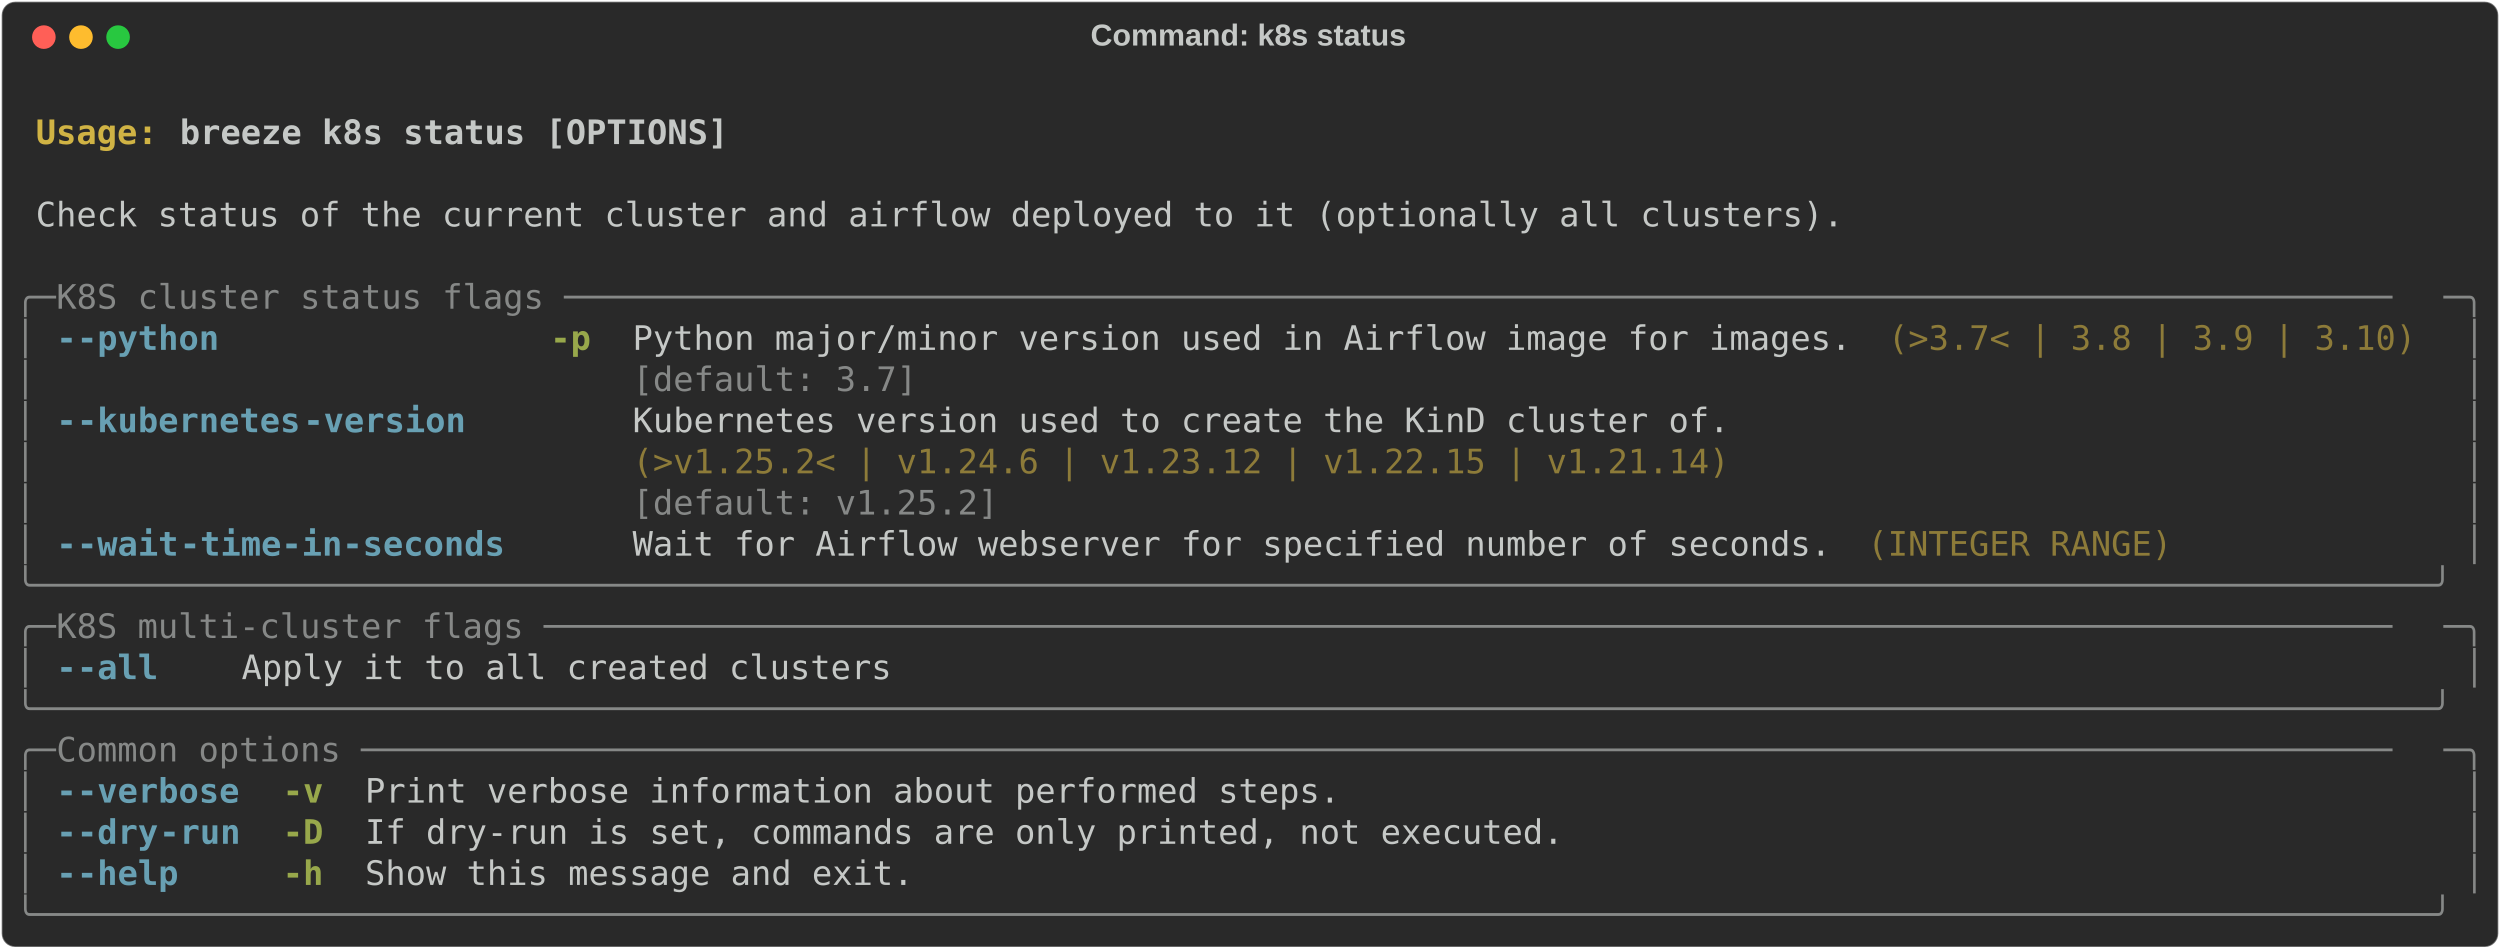
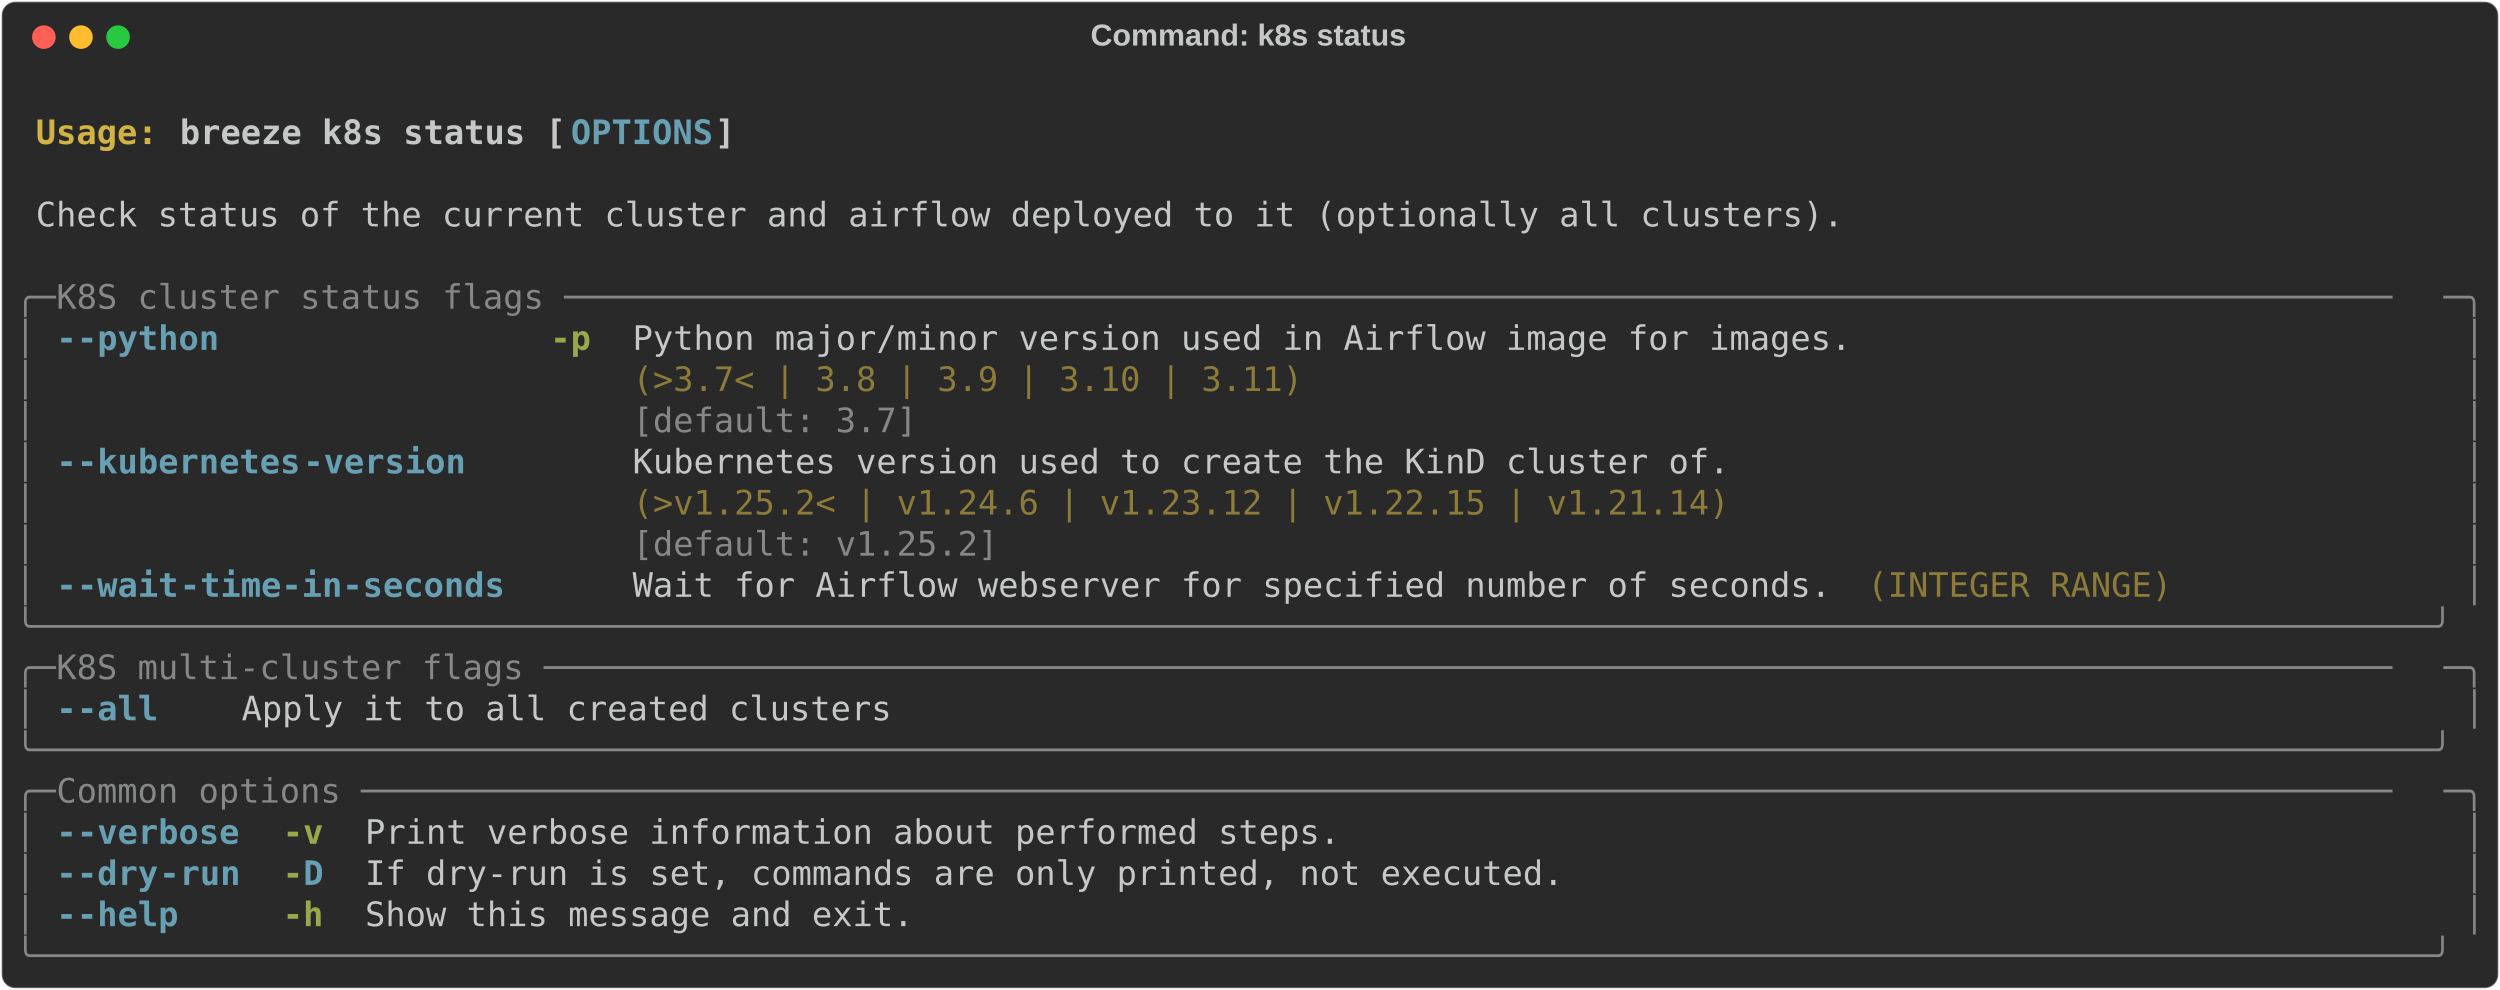
- <svg xmlns="http://www.w3.org/2000/svg" class="rich-terminal" viewBox="0 0 1482 562.4">
+ <svg xmlns="http://www.w3.org/2000/svg" class="rich-terminal" viewBox="0 0 1482 586.8">
  <style>

    @font-face {
        font-family: "Fira Code";
        src: local("FiraCode-Regular"),
                url("https://cdnjs.cloudflare.com/ajax/libs/firacode/6.2.0/woff2/FiraCode-Regular.woff2") format("woff2"),
                url("https://cdnjs.cloudflare.com/ajax/libs/firacode/6.2.0/woff/FiraCode-Regular.woff") format("woff");
        font-style: normal;
        font-weight: 400;
    }
    @font-face {
        font-family: "Fira Code";
        src: local("FiraCode-Bold"),
                url("https://cdnjs.cloudflare.com/ajax/libs/firacode/6.2.0/woff2/FiraCode-Bold.woff2") format("woff2"),
                url("https://cdnjs.cloudflare.com/ajax/libs/firacode/6.2.0/woff/FiraCode-Bold.woff") format("woff");
        font-style: bold;
        font-weight: 700;
    }

-     .terminal-1706343755-matrix {
+     .terminal-3115503780-matrix {
        font-family: Fira Code, monospace;
        font-size: 20px;
        line-height: 24.4px;
        font-variant-east-asian: full-width;
    }

-     .terminal-1706343755-title {
+     .terminal-3115503780-title {
        font-size: 18px;
        font-weight: bold;
        font-family: arial;
    }

-     .terminal-1706343755-r1 { fill: #c5c8c6;font-weight: bold }
- .terminal-1706343755-r2 { fill: #c5c8c6 }
- .terminal-1706343755-r3 { fill: #d0b344;font-weight: bold }
- .terminal-1706343755-r4 { fill: #868887 }
- .terminal-1706343755-r5 { fill: #68a0b3;font-weight: bold }
- .terminal-1706343755-r6 { fill: #98a84b;font-weight: bold }
- .terminal-1706343755-r7 { fill: #8d7b39 }
+     .terminal-3115503780-r1 { fill: #c5c8c6;font-weight: bold }
+ .terminal-3115503780-r2 { fill: #c5c8c6 }
+ .terminal-3115503780-r3 { fill: #d0b344;font-weight: bold }
+ .terminal-3115503780-r4 { fill: #68a0b3;font-weight: bold }
+ .terminal-3115503780-r5 { fill: #868887 }
+ .terminal-3115503780-r6 { fill: #98a84b;font-weight: bold }
+ .terminal-3115503780-r7 { fill: #8d7b39 }
    </style>
  <defs>
-     <clipPath id="terminal-1706343755-clip-terminal">
-       <rect x="0" y="0" width="1463.0" height="511.4" />
-     </clipPath>
-     <clipPath id="terminal-1706343755-line-0">
+     <clipPath id="terminal-3115503780-clip-terminal">
+       <rect x="0" y="0" width="1463.0" height="535.8" />
+     </clipPath>
+     <clipPath id="terminal-3115503780-line-0">
      <rect x="0" y="1.5" width="1464" height="24.65" />
    </clipPath>
-     <clipPath id="terminal-1706343755-line-1">
+     <clipPath id="terminal-3115503780-line-1">
      <rect x="0" y="25.9" width="1464" height="24.65" />
    </clipPath>
-     <clipPath id="terminal-1706343755-line-2">
+     <clipPath id="terminal-3115503780-line-2">
      <rect x="0" y="50.3" width="1464" height="24.65" />
    </clipPath>
-     <clipPath id="terminal-1706343755-line-3">
+     <clipPath id="terminal-3115503780-line-3">
      <rect x="0" y="74.7" width="1464" height="24.65" />
    </clipPath>
-     <clipPath id="terminal-1706343755-line-4">
+     <clipPath id="terminal-3115503780-line-4">
      <rect x="0" y="99.1" width="1464" height="24.65" />
    </clipPath>
-     <clipPath id="terminal-1706343755-line-5">
+     <clipPath id="terminal-3115503780-line-5">
      <rect x="0" y="123.5" width="1464" height="24.65" />
    </clipPath>
-     <clipPath id="terminal-1706343755-line-6">
+     <clipPath id="terminal-3115503780-line-6">
      <rect x="0" y="147.9" width="1464" height="24.65" />
    </clipPath>
-     <clipPath id="terminal-1706343755-line-7">
+     <clipPath id="terminal-3115503780-line-7">
      <rect x="0" y="172.3" width="1464" height="24.65" />
    </clipPath>
-     <clipPath id="terminal-1706343755-line-8">
+     <clipPath id="terminal-3115503780-line-8">
      <rect x="0" y="196.7" width="1464" height="24.65" />
    </clipPath>
-     <clipPath id="terminal-1706343755-line-9">
+     <clipPath id="terminal-3115503780-line-9">
      <rect x="0" y="221.1" width="1464" height="24.65" />
    </clipPath>
-     <clipPath id="terminal-1706343755-line-10">
+     <clipPath id="terminal-3115503780-line-10">
      <rect x="0" y="245.5" width="1464" height="24.65" />
    </clipPath>
-     <clipPath id="terminal-1706343755-line-11">
+     <clipPath id="terminal-3115503780-line-11">
      <rect x="0" y="269.9" width="1464" height="24.65" />
    </clipPath>
-     <clipPath id="terminal-1706343755-line-12">
+     <clipPath id="terminal-3115503780-line-12">
      <rect x="0" y="294.3" width="1464" height="24.65" />
    </clipPath>
-     <clipPath id="terminal-1706343755-line-13">
+     <clipPath id="terminal-3115503780-line-13">
      <rect x="0" y="318.7" width="1464" height="24.65" />
    </clipPath>
-     <clipPath id="terminal-1706343755-line-14">
+     <clipPath id="terminal-3115503780-line-14">
      <rect x="0" y="343.1" width="1464" height="24.65" />
    </clipPath>
-     <clipPath id="terminal-1706343755-line-15">
+     <clipPath id="terminal-3115503780-line-15">
      <rect x="0" y="367.5" width="1464" height="24.65" />
    </clipPath>
-     <clipPath id="terminal-1706343755-line-16">
+     <clipPath id="terminal-3115503780-line-16">
      <rect x="0" y="391.9" width="1464" height="24.65" />
    </clipPath>
-     <clipPath id="terminal-1706343755-line-17">
+     <clipPath id="terminal-3115503780-line-17">
      <rect x="0" y="416.3" width="1464" height="24.65" />
    </clipPath>
-     <clipPath id="terminal-1706343755-line-18">
+     <clipPath id="terminal-3115503780-line-18">
      <rect x="0" y="440.7" width="1464" height="24.65" />
    </clipPath>
-     <clipPath id="terminal-1706343755-line-19">
+     <clipPath id="terminal-3115503780-line-19">
      <rect x="0" y="465.1" width="1464" height="24.65" />
    </clipPath>
+     <clipPath id="terminal-3115503780-line-20">
+       <rect x="0" y="489.5" width="1464" height="24.65" />
+     </clipPath>
  </defs>
-   <rect fill="#292929" stroke="rgba(255,255,255,0.35)" stroke-width="1" x="1" y="1" width="1480" height="560.4" rx="8" />
-   <text class="terminal-1706343755-title" fill="#c5c8c6" text-anchor="middle" x="740" y="27">Command: k8s status</text>
+   <rect fill="#292929" stroke="rgba(255,255,255,0.35)" stroke-width="1" x="1" y="1" width="1480" height="584.8" rx="8" />
+   <text class="terminal-3115503780-title" fill="#c5c8c6" text-anchor="middle" x="740" y="27">Command: k8s status</text>
  <g transform="translate(26,22)">
    <circle cx="0" cy="0" r="7" fill="#ff5f57" />
    <circle cx="22" cy="0" r="7" fill="#febc2e" />
    <circle cx="44" cy="0" r="7" fill="#28c840" />
  </g>
-   <g transform="translate(9, 41)" clip-path="url(#terminal-1706343755-clip-terminal)">
-     <g class="terminal-1706343755-matrix">
-       <text class="terminal-1706343755-r2" x="1464" y="20" textLength="12.2" clip-path="url(#terminal-1706343755-line-0)">
- </text>
-       <text class="terminal-1706343755-r3" x="12.2" y="44.4" textLength="85.4" clip-path="url(#terminal-1706343755-line-1)">Usage: </text>
-       <text class="terminal-1706343755-r1" x="97.6" y="44.4" textLength="329.4" clip-path="url(#terminal-1706343755-line-1)">breeze k8s status [OPTIONS]</text>
-       <text class="terminal-1706343755-r2" x="1464" y="44.4" textLength="12.2" clip-path="url(#terminal-1706343755-line-1)">
- </text>
-       <text class="terminal-1706343755-r2" x="1464" y="68.8" textLength="12.2" clip-path="url(#terminal-1706343755-line-2)">
- </text>
-       <text class="terminal-1706343755-r2" x="12.2" y="93.2" textLength="1085.8" clip-path="url(#terminal-1706343755-line-3)">Check status of the current cluster and airflow deployed to it (optionally all clusters).</text>
-       <text class="terminal-1706343755-r2" x="1464" y="93.2" textLength="12.2" clip-path="url(#terminal-1706343755-line-3)">
- </text>
-       <text class="terminal-1706343755-r2" x="1464" y="117.6" textLength="12.2" clip-path="url(#terminal-1706343755-line-4)">
- </text>
-       <text class="terminal-1706343755-r4" x="0" y="142" textLength="24.4" clip-path="url(#terminal-1706343755-line-5)">╭─</text>
-       <text class="terminal-1706343755-r4" x="24.4" y="142" textLength="1415.2" clip-path="url(#terminal-1706343755-line-5)"> K8S cluster status flags ──────────────────────────────────────────────────────────────────────────────────────────</text>
-       <text class="terminal-1706343755-r4" x="1439.6" y="142" textLength="24.4" clip-path="url(#terminal-1706343755-line-5)">─╮</text>
-       <text class="terminal-1706343755-r2" x="1464" y="142" textLength="12.2" clip-path="url(#terminal-1706343755-line-5)">
- </text>
-       <text class="terminal-1706343755-r4" x="0" y="166.4" textLength="12.2" clip-path="url(#terminal-1706343755-line-6)">│</text>
-       <text class="terminal-1706343755-r5" x="24.4" y="166.4" textLength="12.2" clip-path="url(#terminal-1706343755-line-6)">-</text>
-       <text class="terminal-1706343755-r5" x="36.6" y="166.4" textLength="85.4" clip-path="url(#terminal-1706343755-line-6)">-python</text>
-       <text class="terminal-1706343755-r6" x="317.2" y="166.4" textLength="24.4" clip-path="url(#terminal-1706343755-line-6)">-p</text>
-       <text class="terminal-1706343755-r2" x="366" y="166.4" textLength="732" clip-path="url(#terminal-1706343755-line-6)">Python major/minor version used in Airflow image for images.</text>
-       <text class="terminal-1706343755-r7" x="1110.2" y="166.4" textLength="317.2" clip-path="url(#terminal-1706343755-line-6)">(&gt;3.7&lt; | 3.8 | 3.9 | 3.10)</text>
-       <text class="terminal-1706343755-r4" x="1451.8" y="166.4" textLength="12.2" clip-path="url(#terminal-1706343755-line-6)">│</text>
-       <text class="terminal-1706343755-r2" x="1464" y="166.4" textLength="12.2" clip-path="url(#terminal-1706343755-line-6)">
- </text>
-       <text class="terminal-1706343755-r4" x="0" y="190.8" textLength="12.2" clip-path="url(#terminal-1706343755-line-7)">│</text>
-       <text class="terminal-1706343755-r4" x="366" y="190.8" textLength="732" clip-path="url(#terminal-1706343755-line-7)">[default: 3.7]                                              </text>
-       <text class="terminal-1706343755-r4" x="1451.8" y="190.8" textLength="12.2" clip-path="url(#terminal-1706343755-line-7)">│</text>
-       <text class="terminal-1706343755-r2" x="1464" y="190.8" textLength="12.2" clip-path="url(#terminal-1706343755-line-7)">
- </text>
-       <text class="terminal-1706343755-r4" x="0" y="215.2" textLength="12.2" clip-path="url(#terminal-1706343755-line-8)">│</text>
-       <text class="terminal-1706343755-r5" x="24.4" y="215.2" textLength="12.2" clip-path="url(#terminal-1706343755-line-8)">-</text>
-       <text class="terminal-1706343755-r5" x="36.6" y="215.2" textLength="134.2" clip-path="url(#terminal-1706343755-line-8)">-kubernetes</text>
-       <text class="terminal-1706343755-r5" x="170.8" y="215.2" textLength="97.6" clip-path="url(#terminal-1706343755-line-8)">-version</text>
-       <text class="terminal-1706343755-r2" x="366" y="215.2" textLength="658.8" clip-path="url(#terminal-1706343755-line-8)">Kubernetes version used to create the KinD cluster of.</text>
-       <text class="terminal-1706343755-r4" x="1451.8" y="215.2" textLength="12.2" clip-path="url(#terminal-1706343755-line-8)">│</text>
-       <text class="terminal-1706343755-r2" x="1464" y="215.2" textLength="12.2" clip-path="url(#terminal-1706343755-line-8)">
- </text>
-       <text class="terminal-1706343755-r4" x="0" y="239.6" textLength="12.2" clip-path="url(#terminal-1706343755-line-9)">│</text>
-       <text class="terminal-1706343755-r7" x="366" y="239.6" textLength="658.8" clip-path="url(#terminal-1706343755-line-9)">(&gt;v1.25.2&lt; | v1.24.6 | v1.23.12 | v1.22.15 | v1.21.14)</text>
-       <text class="terminal-1706343755-r4" x="1451.8" y="239.6" textLength="12.2" clip-path="url(#terminal-1706343755-line-9)">│</text>
-       <text class="terminal-1706343755-r2" x="1464" y="239.6" textLength="12.2" clip-path="url(#terminal-1706343755-line-9)">
- </text>
-       <text class="terminal-1706343755-r4" x="0" y="264" textLength="12.2" clip-path="url(#terminal-1706343755-line-10)">│</text>
-       <text class="terminal-1706343755-r4" x="366" y="264" textLength="658.8" clip-path="url(#terminal-1706343755-line-10)">[default: v1.25.2]                                    </text>
-       <text class="terminal-1706343755-r4" x="1451.8" y="264" textLength="12.2" clip-path="url(#terminal-1706343755-line-10)">│</text>
-       <text class="terminal-1706343755-r2" x="1464" y="264" textLength="12.2" clip-path="url(#terminal-1706343755-line-10)">
- </text>
-       <text class="terminal-1706343755-r4" x="0" y="288.4" textLength="12.2" clip-path="url(#terminal-1706343755-line-11)">│</text>
-       <text class="terminal-1706343755-r5" x="24.4" y="288.4" textLength="12.2" clip-path="url(#terminal-1706343755-line-11)">-</text>
-       <text class="terminal-1706343755-r5" x="36.6" y="288.4" textLength="61" clip-path="url(#terminal-1706343755-line-11)">-wait</text>
-       <text class="terminal-1706343755-r5" x="97.6" y="288.4" textLength="195.2" clip-path="url(#terminal-1706343755-line-11)">-time-in-seconds</text>
-       <text class="terminal-1706343755-r2" x="366" y="288.4" textLength="719.8" clip-path="url(#terminal-1706343755-line-11)">Wait for Airflow webserver for specified number of seconds.</text>
-       <text class="terminal-1706343755-r7" x="1098" y="288.4" textLength="183" clip-path="url(#terminal-1706343755-line-11)">(INTEGER RANGE)</text>
-       <text class="terminal-1706343755-r4" x="1451.8" y="288.4" textLength="12.2" clip-path="url(#terminal-1706343755-line-11)">│</text>
-       <text class="terminal-1706343755-r2" x="1464" y="288.4" textLength="12.2" clip-path="url(#terminal-1706343755-line-11)">
- </text>
-       <text class="terminal-1706343755-r4" x="0" y="312.8" textLength="1464" clip-path="url(#terminal-1706343755-line-12)">╰──────────────────────────────────────────────────────────────────────────────────────────────────────────────────────╯</text>
-       <text class="terminal-1706343755-r2" x="1464" y="312.8" textLength="12.2" clip-path="url(#terminal-1706343755-line-12)">
- </text>
-       <text class="terminal-1706343755-r4" x="0" y="337.2" textLength="24.4" clip-path="url(#terminal-1706343755-line-13)">╭─</text>
-       <text class="terminal-1706343755-r4" x="24.4" y="337.2" textLength="1415.2" clip-path="url(#terminal-1706343755-line-13)"> K8S multi-cluster flags ───────────────────────────────────────────────────────────────────────────────────────────</text>
-       <text class="terminal-1706343755-r4" x="1439.6" y="337.2" textLength="24.4" clip-path="url(#terminal-1706343755-line-13)">─╮</text>
-       <text class="terminal-1706343755-r2" x="1464" y="337.2" textLength="12.2" clip-path="url(#terminal-1706343755-line-13)">
- </text>
-       <text class="terminal-1706343755-r4" x="0" y="361.6" textLength="12.2" clip-path="url(#terminal-1706343755-line-14)">│</text>
-       <text class="terminal-1706343755-r5" x="24.4" y="361.6" textLength="12.2" clip-path="url(#terminal-1706343755-line-14)">-</text>
-       <text class="terminal-1706343755-r5" x="36.6" y="361.6" textLength="48.8" clip-path="url(#terminal-1706343755-line-14)">-all</text>
-       <text class="terminal-1706343755-r2" x="134.2" y="361.6" textLength="390.4" clip-path="url(#terminal-1706343755-line-14)">Apply it to all created clusters</text>
-       <text class="terminal-1706343755-r4" x="1451.8" y="361.6" textLength="12.2" clip-path="url(#terminal-1706343755-line-14)">│</text>
-       <text class="terminal-1706343755-r2" x="1464" y="361.6" textLength="12.2" clip-path="url(#terminal-1706343755-line-14)">
- </text>
-       <text class="terminal-1706343755-r4" x="0" y="386" textLength="1464" clip-path="url(#terminal-1706343755-line-15)">╰──────────────────────────────────────────────────────────────────────────────────────────────────────────────────────╯</text>
-       <text class="terminal-1706343755-r2" x="1464" y="386" textLength="12.2" clip-path="url(#terminal-1706343755-line-15)">
- </text>
-       <text class="terminal-1706343755-r4" x="0" y="410.4" textLength="24.4" clip-path="url(#terminal-1706343755-line-16)">╭─</text>
-       <text class="terminal-1706343755-r4" x="24.4" y="410.4" textLength="1415.2" clip-path="url(#terminal-1706343755-line-16)"> Common options ────────────────────────────────────────────────────────────────────────────────────────────────────</text>
-       <text class="terminal-1706343755-r4" x="1439.6" y="410.4" textLength="24.4" clip-path="url(#terminal-1706343755-line-16)">─╮</text>
-       <text class="terminal-1706343755-r2" x="1464" y="410.4" textLength="12.2" clip-path="url(#terminal-1706343755-line-16)">
- </text>
-       <text class="terminal-1706343755-r4" x="0" y="434.8" textLength="12.2" clip-path="url(#terminal-1706343755-line-17)">│</text>
-       <text class="terminal-1706343755-r5" x="24.4" y="434.8" textLength="12.2" clip-path="url(#terminal-1706343755-line-17)">-</text>
-       <text class="terminal-1706343755-r5" x="36.6" y="434.8" textLength="97.6" clip-path="url(#terminal-1706343755-line-17)">-verbose</text>
-       <text class="terminal-1706343755-r6" x="158.6" y="434.8" textLength="24.4" clip-path="url(#terminal-1706343755-line-17)">-v</text>
-       <text class="terminal-1706343755-r2" x="207.4" y="434.8" textLength="585.6" clip-path="url(#terminal-1706343755-line-17)">Print verbose information about performed steps.</text>
-       <text class="terminal-1706343755-r4" x="1451.8" y="434.8" textLength="12.2" clip-path="url(#terminal-1706343755-line-17)">│</text>
-       <text class="terminal-1706343755-r2" x="1464" y="434.8" textLength="12.2" clip-path="url(#terminal-1706343755-line-17)">
- </text>
-       <text class="terminal-1706343755-r4" x="0" y="459.2" textLength="12.2" clip-path="url(#terminal-1706343755-line-18)">│</text>
-       <text class="terminal-1706343755-r5" x="24.4" y="459.2" textLength="12.2" clip-path="url(#terminal-1706343755-line-18)">-</text>
-       <text class="terminal-1706343755-r5" x="36.6" y="459.2" textLength="48.8" clip-path="url(#terminal-1706343755-line-18)">-dry</text>
-       <text class="terminal-1706343755-r5" x="85.4" y="459.2" textLength="48.8" clip-path="url(#terminal-1706343755-line-18)">-run</text>
-       <text class="terminal-1706343755-r6" x="158.6" y="459.2" textLength="24.4" clip-path="url(#terminal-1706343755-line-18)">-D</text>
-       <text class="terminal-1706343755-r2" x="207.4" y="459.2" textLength="719.8" clip-path="url(#terminal-1706343755-line-18)">If dry-run is set, commands are only printed, not executed.</text>
-       <text class="terminal-1706343755-r4" x="1451.8" y="459.2" textLength="12.2" clip-path="url(#terminal-1706343755-line-18)">│</text>
-       <text class="terminal-1706343755-r2" x="1464" y="459.2" textLength="12.2" clip-path="url(#terminal-1706343755-line-18)">
- </text>
-       <text class="terminal-1706343755-r4" x="0" y="483.6" textLength="12.2" clip-path="url(#terminal-1706343755-line-19)">│</text>
-       <text class="terminal-1706343755-r5" x="24.4" y="483.6" textLength="12.2" clip-path="url(#terminal-1706343755-line-19)">-</text>
-       <text class="terminal-1706343755-r5" x="36.6" y="483.6" textLength="61" clip-path="url(#terminal-1706343755-line-19)">-help</text>
-       <text class="terminal-1706343755-r6" x="158.6" y="483.6" textLength="24.4" clip-path="url(#terminal-1706343755-line-19)">-h</text>
-       <text class="terminal-1706343755-r2" x="207.4" y="483.6" textLength="329.4" clip-path="url(#terminal-1706343755-line-19)">Show this message and exit.</text>
-       <text class="terminal-1706343755-r4" x="1451.8" y="483.6" textLength="12.2" clip-path="url(#terminal-1706343755-line-19)">│</text>
-       <text class="terminal-1706343755-r2" x="1464" y="483.6" textLength="12.2" clip-path="url(#terminal-1706343755-line-19)">
- </text>
-       <text class="terminal-1706343755-r4" x="0" y="508" textLength="1464" clip-path="url(#terminal-1706343755-line-20)">╰──────────────────────────────────────────────────────────────────────────────────────────────────────────────────────╯</text>
-       <text class="terminal-1706343755-r2" x="1464" y="508" textLength="12.2" clip-path="url(#terminal-1706343755-line-20)">
+   <g transform="translate(9, 41)" clip-path="url(#terminal-3115503780-clip-terminal)">
+     <g class="terminal-3115503780-matrix">
+       <text class="terminal-3115503780-r2" x="1464" y="20" textLength="12.2" clip-path="url(#terminal-3115503780-line-0)">
+ </text>
+       <text class="terminal-3115503780-r3" x="12.2" y="44.4" textLength="85.4" clip-path="url(#terminal-3115503780-line-1)">Usage: </text>
+       <text class="terminal-3115503780-r1" x="97.6" y="44.4" textLength="231.8" clip-path="url(#terminal-3115503780-line-1)">breeze k8s status [</text>
+       <text class="terminal-3115503780-r4" x="329.4" y="44.4" textLength="85.4" clip-path="url(#terminal-3115503780-line-1)">OPTIONS</text>
+       <text class="terminal-3115503780-r1" x="414.8" y="44.4" textLength="12.2" clip-path="url(#terminal-3115503780-line-1)">]</text>
+       <text class="terminal-3115503780-r2" x="1464" y="44.4" textLength="12.2" clip-path="url(#terminal-3115503780-line-1)">
+ </text>
+       <text class="terminal-3115503780-r2" x="1464" y="68.8" textLength="12.2" clip-path="url(#terminal-3115503780-line-2)">
+ </text>
+       <text class="terminal-3115503780-r2" x="12.2" y="93.2" textLength="1085.8" clip-path="url(#terminal-3115503780-line-3)">Check status of the current cluster and airflow deployed to it (optionally all clusters).</text>
+       <text class="terminal-3115503780-r2" x="1464" y="93.2" textLength="12.2" clip-path="url(#terminal-3115503780-line-3)">
+ </text>
+       <text class="terminal-3115503780-r2" x="1464" y="117.6" textLength="12.2" clip-path="url(#terminal-3115503780-line-4)">
+ </text>
+       <text class="terminal-3115503780-r5" x="0" y="142" textLength="24.4" clip-path="url(#terminal-3115503780-line-5)">╭─</text>
+       <text class="terminal-3115503780-r5" x="24.4" y="142" textLength="1415.2" clip-path="url(#terminal-3115503780-line-5)"> K8S cluster status flags ──────────────────────────────────────────────────────────────────────────────────────────</text>
+       <text class="terminal-3115503780-r5" x="1439.6" y="142" textLength="24.4" clip-path="url(#terminal-3115503780-line-5)">─╮</text>
+       <text class="terminal-3115503780-r2" x="1464" y="142" textLength="12.2" clip-path="url(#terminal-3115503780-line-5)">
+ </text>
+       <text class="terminal-3115503780-r5" x="0" y="166.4" textLength="12.2" clip-path="url(#terminal-3115503780-line-6)">│</text>
+       <text class="terminal-3115503780-r4" x="24.4" y="166.4" textLength="12.2" clip-path="url(#terminal-3115503780-line-6)">-</text>
+       <text class="terminal-3115503780-r4" x="36.6" y="166.4" textLength="85.4" clip-path="url(#terminal-3115503780-line-6)">-python</text>
+       <text class="terminal-3115503780-r6" x="317.2" y="166.4" textLength="24.4" clip-path="url(#terminal-3115503780-line-6)">-p</text>
+       <text class="terminal-3115503780-r2" x="366" y="166.4" textLength="732" clip-path="url(#terminal-3115503780-line-6)">Python major/minor version used in Airflow image for images.</text>
+       <text class="terminal-3115503780-r5" x="1451.8" y="166.4" textLength="12.2" clip-path="url(#terminal-3115503780-line-6)">│</text>
+       <text class="terminal-3115503780-r2" x="1464" y="166.4" textLength="12.2" clip-path="url(#terminal-3115503780-line-6)">
+ </text>
+       <text class="terminal-3115503780-r5" x="0" y="190.8" textLength="12.2" clip-path="url(#terminal-3115503780-line-7)">│</text>
+       <text class="terminal-3115503780-r7" x="366" y="190.8" textLength="732" clip-path="url(#terminal-3115503780-line-7)">(&gt;3.7&lt; | 3.8 | 3.9 | 3.10 | 3.11)                           </text>
+       <text class="terminal-3115503780-r5" x="1451.8" y="190.8" textLength="12.2" clip-path="url(#terminal-3115503780-line-7)">│</text>
+       <text class="terminal-3115503780-r2" x="1464" y="190.8" textLength="12.2" clip-path="url(#terminal-3115503780-line-7)">
+ </text>
+       <text class="terminal-3115503780-r5" x="0" y="215.2" textLength="12.2" clip-path="url(#terminal-3115503780-line-8)">│</text>
+       <text class="terminal-3115503780-r5" x="366" y="215.2" textLength="732" clip-path="url(#terminal-3115503780-line-8)">[default: 3.7]                                              </text>
+       <text class="terminal-3115503780-r5" x="1451.8" y="215.2" textLength="12.2" clip-path="url(#terminal-3115503780-line-8)">│</text>
+       <text class="terminal-3115503780-r2" x="1464" y="215.2" textLength="12.2" clip-path="url(#terminal-3115503780-line-8)">
+ </text>
+       <text class="terminal-3115503780-r5" x="0" y="239.6" textLength="12.2" clip-path="url(#terminal-3115503780-line-9)">│</text>
+       <text class="terminal-3115503780-r4" x="24.4" y="239.6" textLength="12.2" clip-path="url(#terminal-3115503780-line-9)">-</text>
+       <text class="terminal-3115503780-r4" x="36.6" y="239.6" textLength="134.2" clip-path="url(#terminal-3115503780-line-9)">-kubernetes</text>
+       <text class="terminal-3115503780-r4" x="170.8" y="239.6" textLength="97.6" clip-path="url(#terminal-3115503780-line-9)">-version</text>
+       <text class="terminal-3115503780-r2" x="366" y="239.6" textLength="658.8" clip-path="url(#terminal-3115503780-line-9)">Kubernetes version used to create the KinD cluster of.</text>
+       <text class="terminal-3115503780-r5" x="1451.8" y="239.6" textLength="12.2" clip-path="url(#terminal-3115503780-line-9)">│</text>
+       <text class="terminal-3115503780-r2" x="1464" y="239.6" textLength="12.2" clip-path="url(#terminal-3115503780-line-9)">
+ </text>
+       <text class="terminal-3115503780-r5" x="0" y="264" textLength="12.2" clip-path="url(#terminal-3115503780-line-10)">│</text>
+       <text class="terminal-3115503780-r7" x="366" y="264" textLength="658.8" clip-path="url(#terminal-3115503780-line-10)">(&gt;v1.25.2&lt; | v1.24.6 | v1.23.12 | v1.22.15 | v1.21.14)</text>
+       <text class="terminal-3115503780-r5" x="1451.8" y="264" textLength="12.2" clip-path="url(#terminal-3115503780-line-10)">│</text>
+       <text class="terminal-3115503780-r2" x="1464" y="264" textLength="12.2" clip-path="url(#terminal-3115503780-line-10)">
+ </text>
+       <text class="terminal-3115503780-r5" x="0" y="288.4" textLength="12.2" clip-path="url(#terminal-3115503780-line-11)">│</text>
+       <text class="terminal-3115503780-r5" x="366" y="288.4" textLength="658.8" clip-path="url(#terminal-3115503780-line-11)">[default: v1.25.2]                                    </text>
+       <text class="terminal-3115503780-r5" x="1451.8" y="288.4" textLength="12.2" clip-path="url(#terminal-3115503780-line-11)">│</text>
+       <text class="terminal-3115503780-r2" x="1464" y="288.4" textLength="12.2" clip-path="url(#terminal-3115503780-line-11)">
+ </text>
+       <text class="terminal-3115503780-r5" x="0" y="312.8" textLength="12.2" clip-path="url(#terminal-3115503780-line-12)">│</text>
+       <text class="terminal-3115503780-r4" x="24.4" y="312.8" textLength="12.2" clip-path="url(#terminal-3115503780-line-12)">-</text>
+       <text class="terminal-3115503780-r4" x="36.6" y="312.8" textLength="61" clip-path="url(#terminal-3115503780-line-12)">-wait</text>
+       <text class="terminal-3115503780-r4" x="97.6" y="312.8" textLength="195.2" clip-path="url(#terminal-3115503780-line-12)">-time-in-seconds</text>
+       <text class="terminal-3115503780-r2" x="366" y="312.8" textLength="719.8" clip-path="url(#terminal-3115503780-line-12)">Wait for Airflow webserver for specified number of seconds.</text>
+       <text class="terminal-3115503780-r7" x="1098" y="312.8" textLength="183" clip-path="url(#terminal-3115503780-line-12)">(INTEGER RANGE)</text>
+       <text class="terminal-3115503780-r5" x="1451.8" y="312.8" textLength="12.2" clip-path="url(#terminal-3115503780-line-12)">│</text>
+       <text class="terminal-3115503780-r2" x="1464" y="312.8" textLength="12.2" clip-path="url(#terminal-3115503780-line-12)">
+ </text>
+       <text class="terminal-3115503780-r5" x="0" y="337.2" textLength="1464" clip-path="url(#terminal-3115503780-line-13)">╰──────────────────────────────────────────────────────────────────────────────────────────────────────────────────────╯</text>
+       <text class="terminal-3115503780-r2" x="1464" y="337.2" textLength="12.2" clip-path="url(#terminal-3115503780-line-13)">
+ </text>
+       <text class="terminal-3115503780-r5" x="0" y="361.6" textLength="24.4" clip-path="url(#terminal-3115503780-line-14)">╭─</text>
+       <text class="terminal-3115503780-r5" x="24.4" y="361.6" textLength="1415.2" clip-path="url(#terminal-3115503780-line-14)"> K8S multi-cluster flags ───────────────────────────────────────────────────────────────────────────────────────────</text>
+       <text class="terminal-3115503780-r5" x="1439.6" y="361.6" textLength="24.4" clip-path="url(#terminal-3115503780-line-14)">─╮</text>
+       <text class="terminal-3115503780-r2" x="1464" y="361.6" textLength="12.2" clip-path="url(#terminal-3115503780-line-14)">
+ </text>
+       <text class="terminal-3115503780-r5" x="0" y="386" textLength="12.2" clip-path="url(#terminal-3115503780-line-15)">│</text>
+       <text class="terminal-3115503780-r4" x="24.4" y="386" textLength="12.2" clip-path="url(#terminal-3115503780-line-15)">-</text>
+       <text class="terminal-3115503780-r4" x="36.6" y="386" textLength="48.8" clip-path="url(#terminal-3115503780-line-15)">-all</text>
+       <text class="terminal-3115503780-r2" x="134.2" y="386" textLength="390.4" clip-path="url(#terminal-3115503780-line-15)">Apply it to all created clusters</text>
+       <text class="terminal-3115503780-r5" x="1451.8" y="386" textLength="12.2" clip-path="url(#terminal-3115503780-line-15)">│</text>
+       <text class="terminal-3115503780-r2" x="1464" y="386" textLength="12.2" clip-path="url(#terminal-3115503780-line-15)">
+ </text>
+       <text class="terminal-3115503780-r5" x="0" y="410.4" textLength="1464" clip-path="url(#terminal-3115503780-line-16)">╰──────────────────────────────────────────────────────────────────────────────────────────────────────────────────────╯</text>
+       <text class="terminal-3115503780-r2" x="1464" y="410.4" textLength="12.2" clip-path="url(#terminal-3115503780-line-16)">
+ </text>
+       <text class="terminal-3115503780-r5" x="0" y="434.8" textLength="24.4" clip-path="url(#terminal-3115503780-line-17)">╭─</text>
+       <text class="terminal-3115503780-r5" x="24.4" y="434.8" textLength="1415.2" clip-path="url(#terminal-3115503780-line-17)"> Common options ────────────────────────────────────────────────────────────────────────────────────────────────────</text>
+       <text class="terminal-3115503780-r5" x="1439.6" y="434.8" textLength="24.4" clip-path="url(#terminal-3115503780-line-17)">─╮</text>
+       <text class="terminal-3115503780-r2" x="1464" y="434.8" textLength="12.2" clip-path="url(#terminal-3115503780-line-17)">
+ </text>
+       <text class="terminal-3115503780-r5" x="0" y="459.2" textLength="12.2" clip-path="url(#terminal-3115503780-line-18)">│</text>
+       <text class="terminal-3115503780-r4" x="24.4" y="459.2" textLength="12.2" clip-path="url(#terminal-3115503780-line-18)">-</text>
+       <text class="terminal-3115503780-r4" x="36.6" y="459.2" textLength="97.6" clip-path="url(#terminal-3115503780-line-18)">-verbose</text>
+       <text class="terminal-3115503780-r6" x="158.6" y="459.2" textLength="24.4" clip-path="url(#terminal-3115503780-line-18)">-v</text>
+       <text class="terminal-3115503780-r2" x="207.4" y="459.2" textLength="585.6" clip-path="url(#terminal-3115503780-line-18)">Print verbose information about performed steps.</text>
+       <text class="terminal-3115503780-r5" x="1451.8" y="459.2" textLength="12.2" clip-path="url(#terminal-3115503780-line-18)">│</text>
+       <text class="terminal-3115503780-r2" x="1464" y="459.2" textLength="12.2" clip-path="url(#terminal-3115503780-line-18)">
+ </text>
+       <text class="terminal-3115503780-r5" x="0" y="483.6" textLength="12.2" clip-path="url(#terminal-3115503780-line-19)">│</text>
+       <text class="terminal-3115503780-r4" x="24.4" y="483.6" textLength="12.2" clip-path="url(#terminal-3115503780-line-19)">-</text>
+       <text class="terminal-3115503780-r4" x="36.6" y="483.6" textLength="48.8" clip-path="url(#terminal-3115503780-line-19)">-dry</text>
+       <text class="terminal-3115503780-r4" x="85.4" y="483.6" textLength="48.8" clip-path="url(#terminal-3115503780-line-19)">-run</text>
+       <text class="terminal-3115503780-r6" x="158.6" y="483.6" textLength="12.2" clip-path="url(#terminal-3115503780-line-19)">-</text>
+       <text class="terminal-3115503780-r4" x="170.8" y="483.6" textLength="12.2" clip-path="url(#terminal-3115503780-line-19)">D</text>
+       <text class="terminal-3115503780-r2" x="207.4" y="483.6" textLength="719.8" clip-path="url(#terminal-3115503780-line-19)">If dry-run is set, commands are only printed, not executed.</text>
+       <text class="terminal-3115503780-r5" x="1451.8" y="483.6" textLength="12.2" clip-path="url(#terminal-3115503780-line-19)">│</text>
+       <text class="terminal-3115503780-r2" x="1464" y="483.6" textLength="12.2" clip-path="url(#terminal-3115503780-line-19)">
+ </text>
+       <text class="terminal-3115503780-r5" x="0" y="508" textLength="12.2" clip-path="url(#terminal-3115503780-line-20)">│</text>
+       <text class="terminal-3115503780-r4" x="24.4" y="508" textLength="12.2" clip-path="url(#terminal-3115503780-line-20)">-</text>
+       <text class="terminal-3115503780-r4" x="36.6" y="508" textLength="61" clip-path="url(#terminal-3115503780-line-20)">-help</text>
+       <text class="terminal-3115503780-r6" x="158.6" y="508" textLength="24.4" clip-path="url(#terminal-3115503780-line-20)">-h</text>
+       <text class="terminal-3115503780-r2" x="207.4" y="508" textLength="329.4" clip-path="url(#terminal-3115503780-line-20)">Show this message and exit.</text>
+       <text class="terminal-3115503780-r5" x="1451.8" y="508" textLength="12.2" clip-path="url(#terminal-3115503780-line-20)">│</text>
+       <text class="terminal-3115503780-r2" x="1464" y="508" textLength="12.2" clip-path="url(#terminal-3115503780-line-20)">
+ </text>
+       <text class="terminal-3115503780-r5" x="0" y="532.4" textLength="1464" clip-path="url(#terminal-3115503780-line-21)">╰──────────────────────────────────────────────────────────────────────────────────────────────────────────────────────╯</text>
+       <text class="terminal-3115503780-r2" x="1464" y="532.4" textLength="12.2" clip-path="url(#terminal-3115503780-line-21)">
</text>
    </g>
  </g>
</svg>
